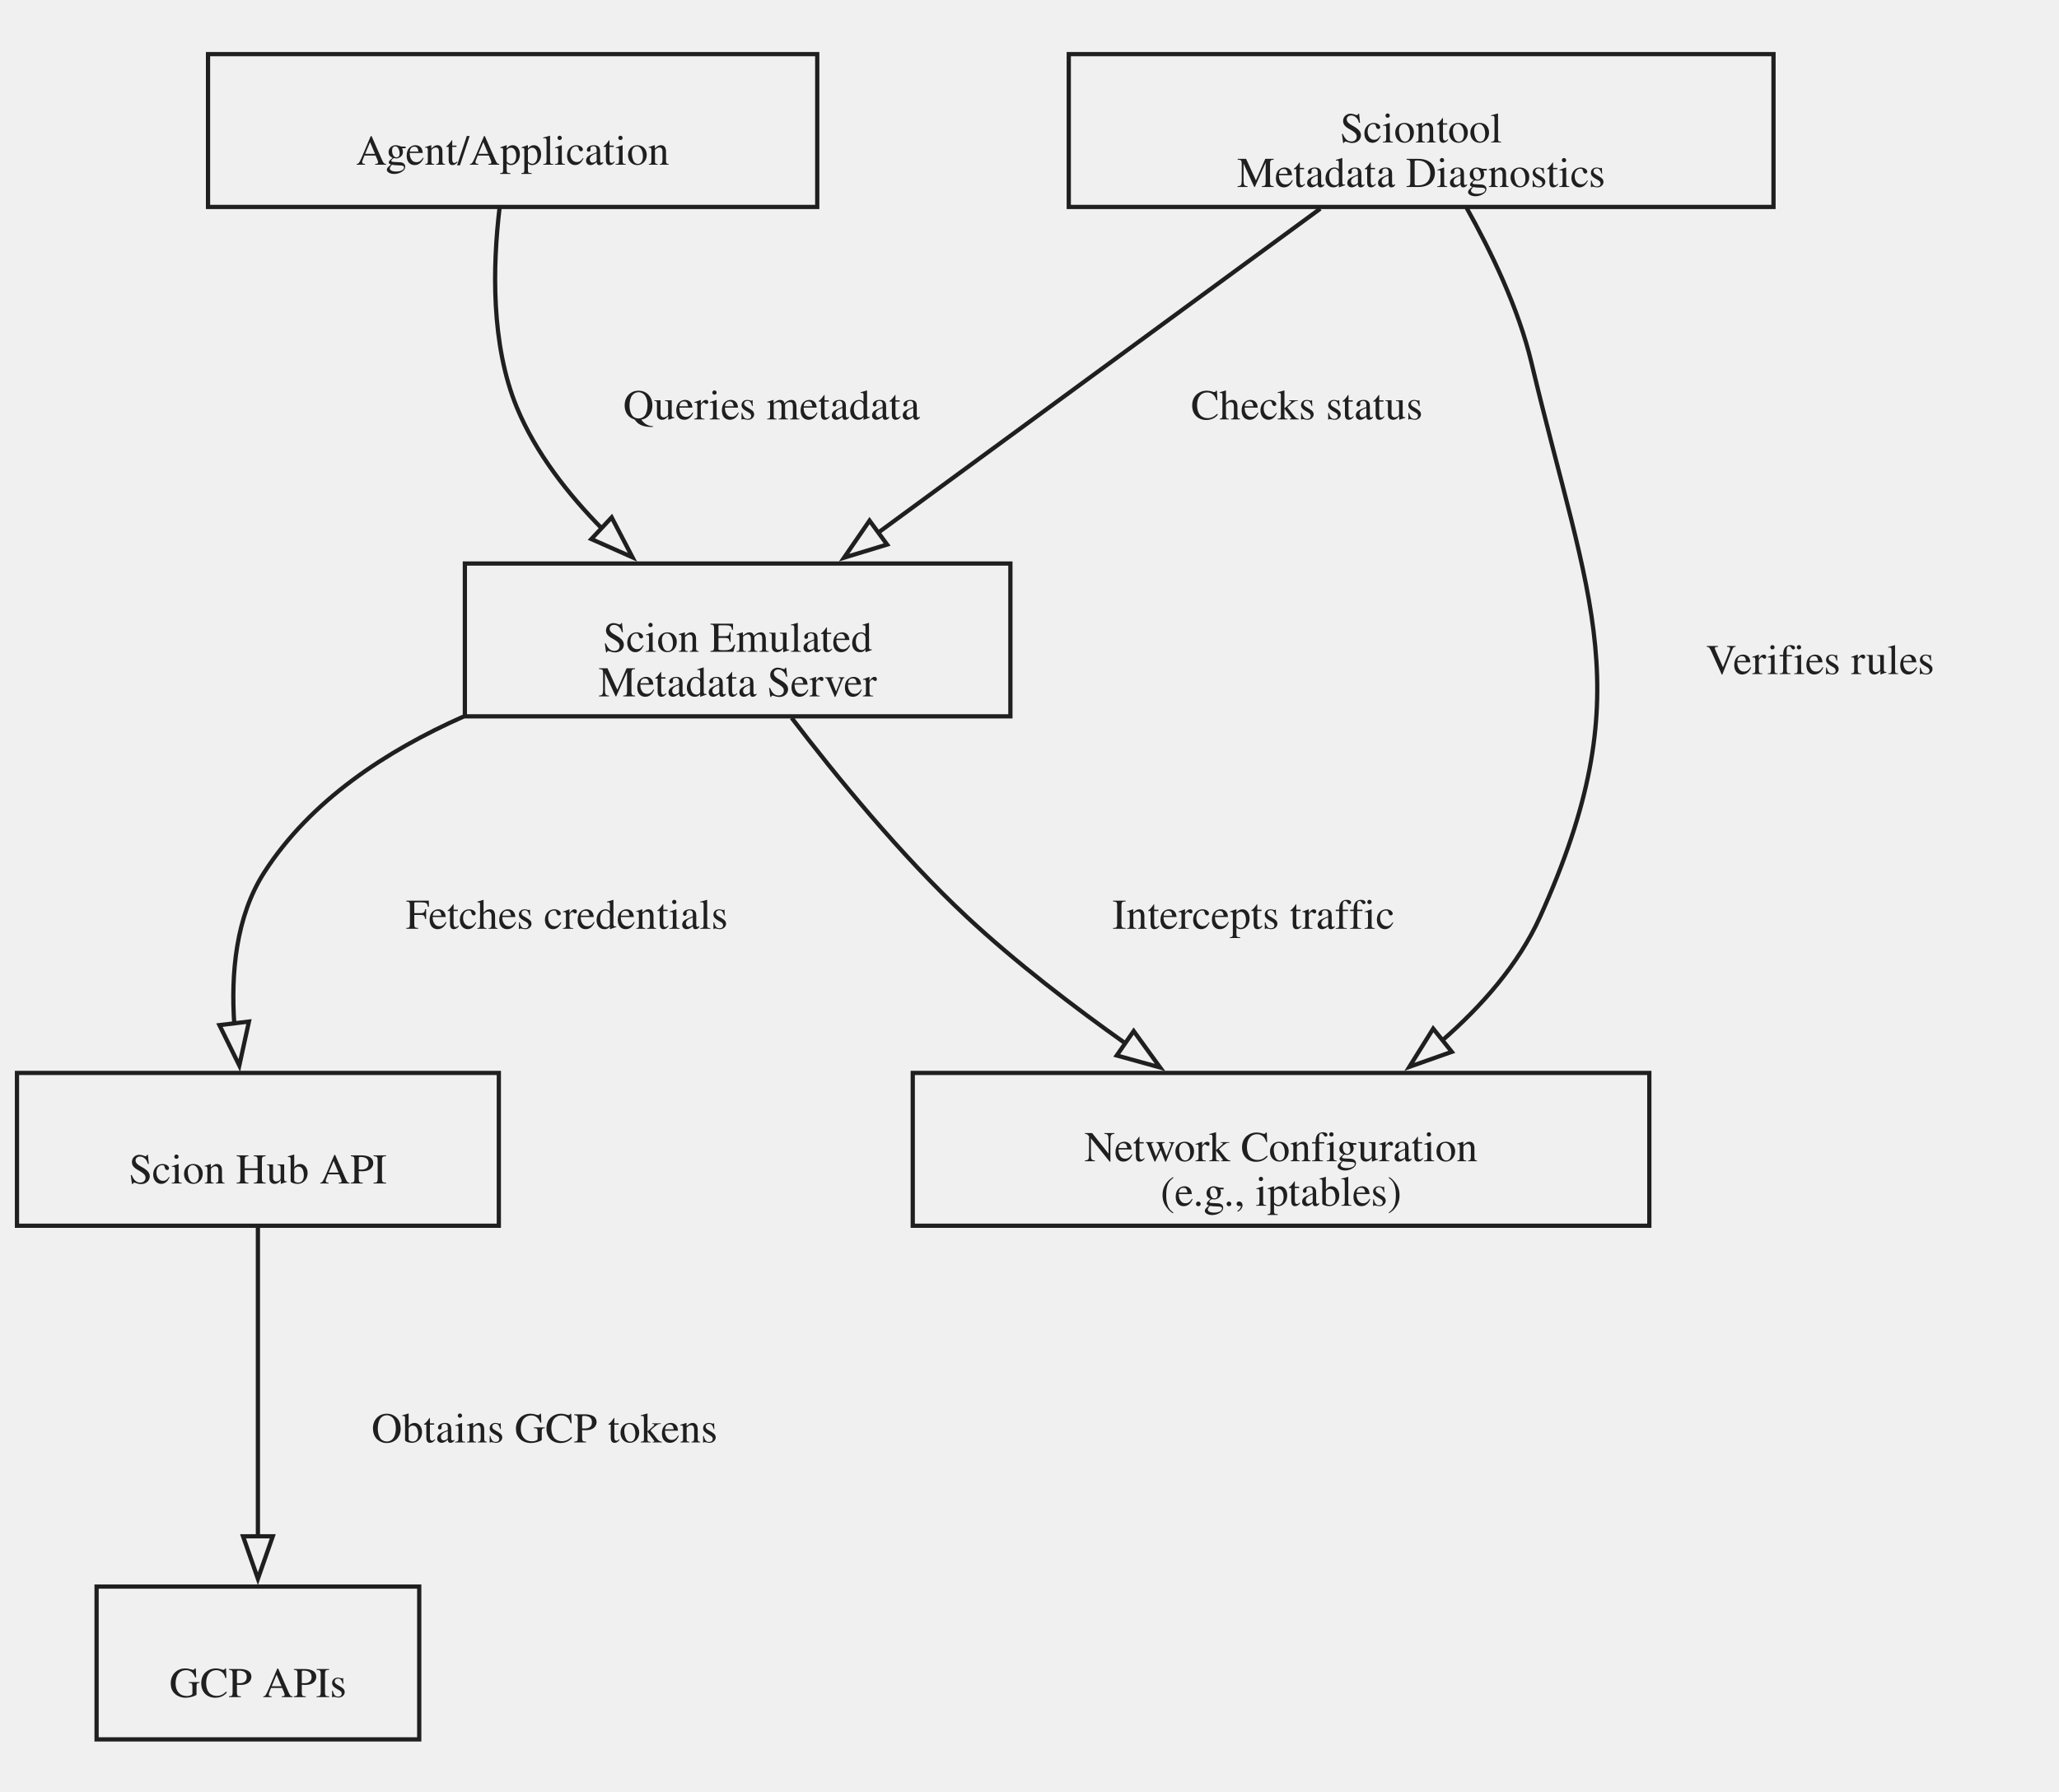
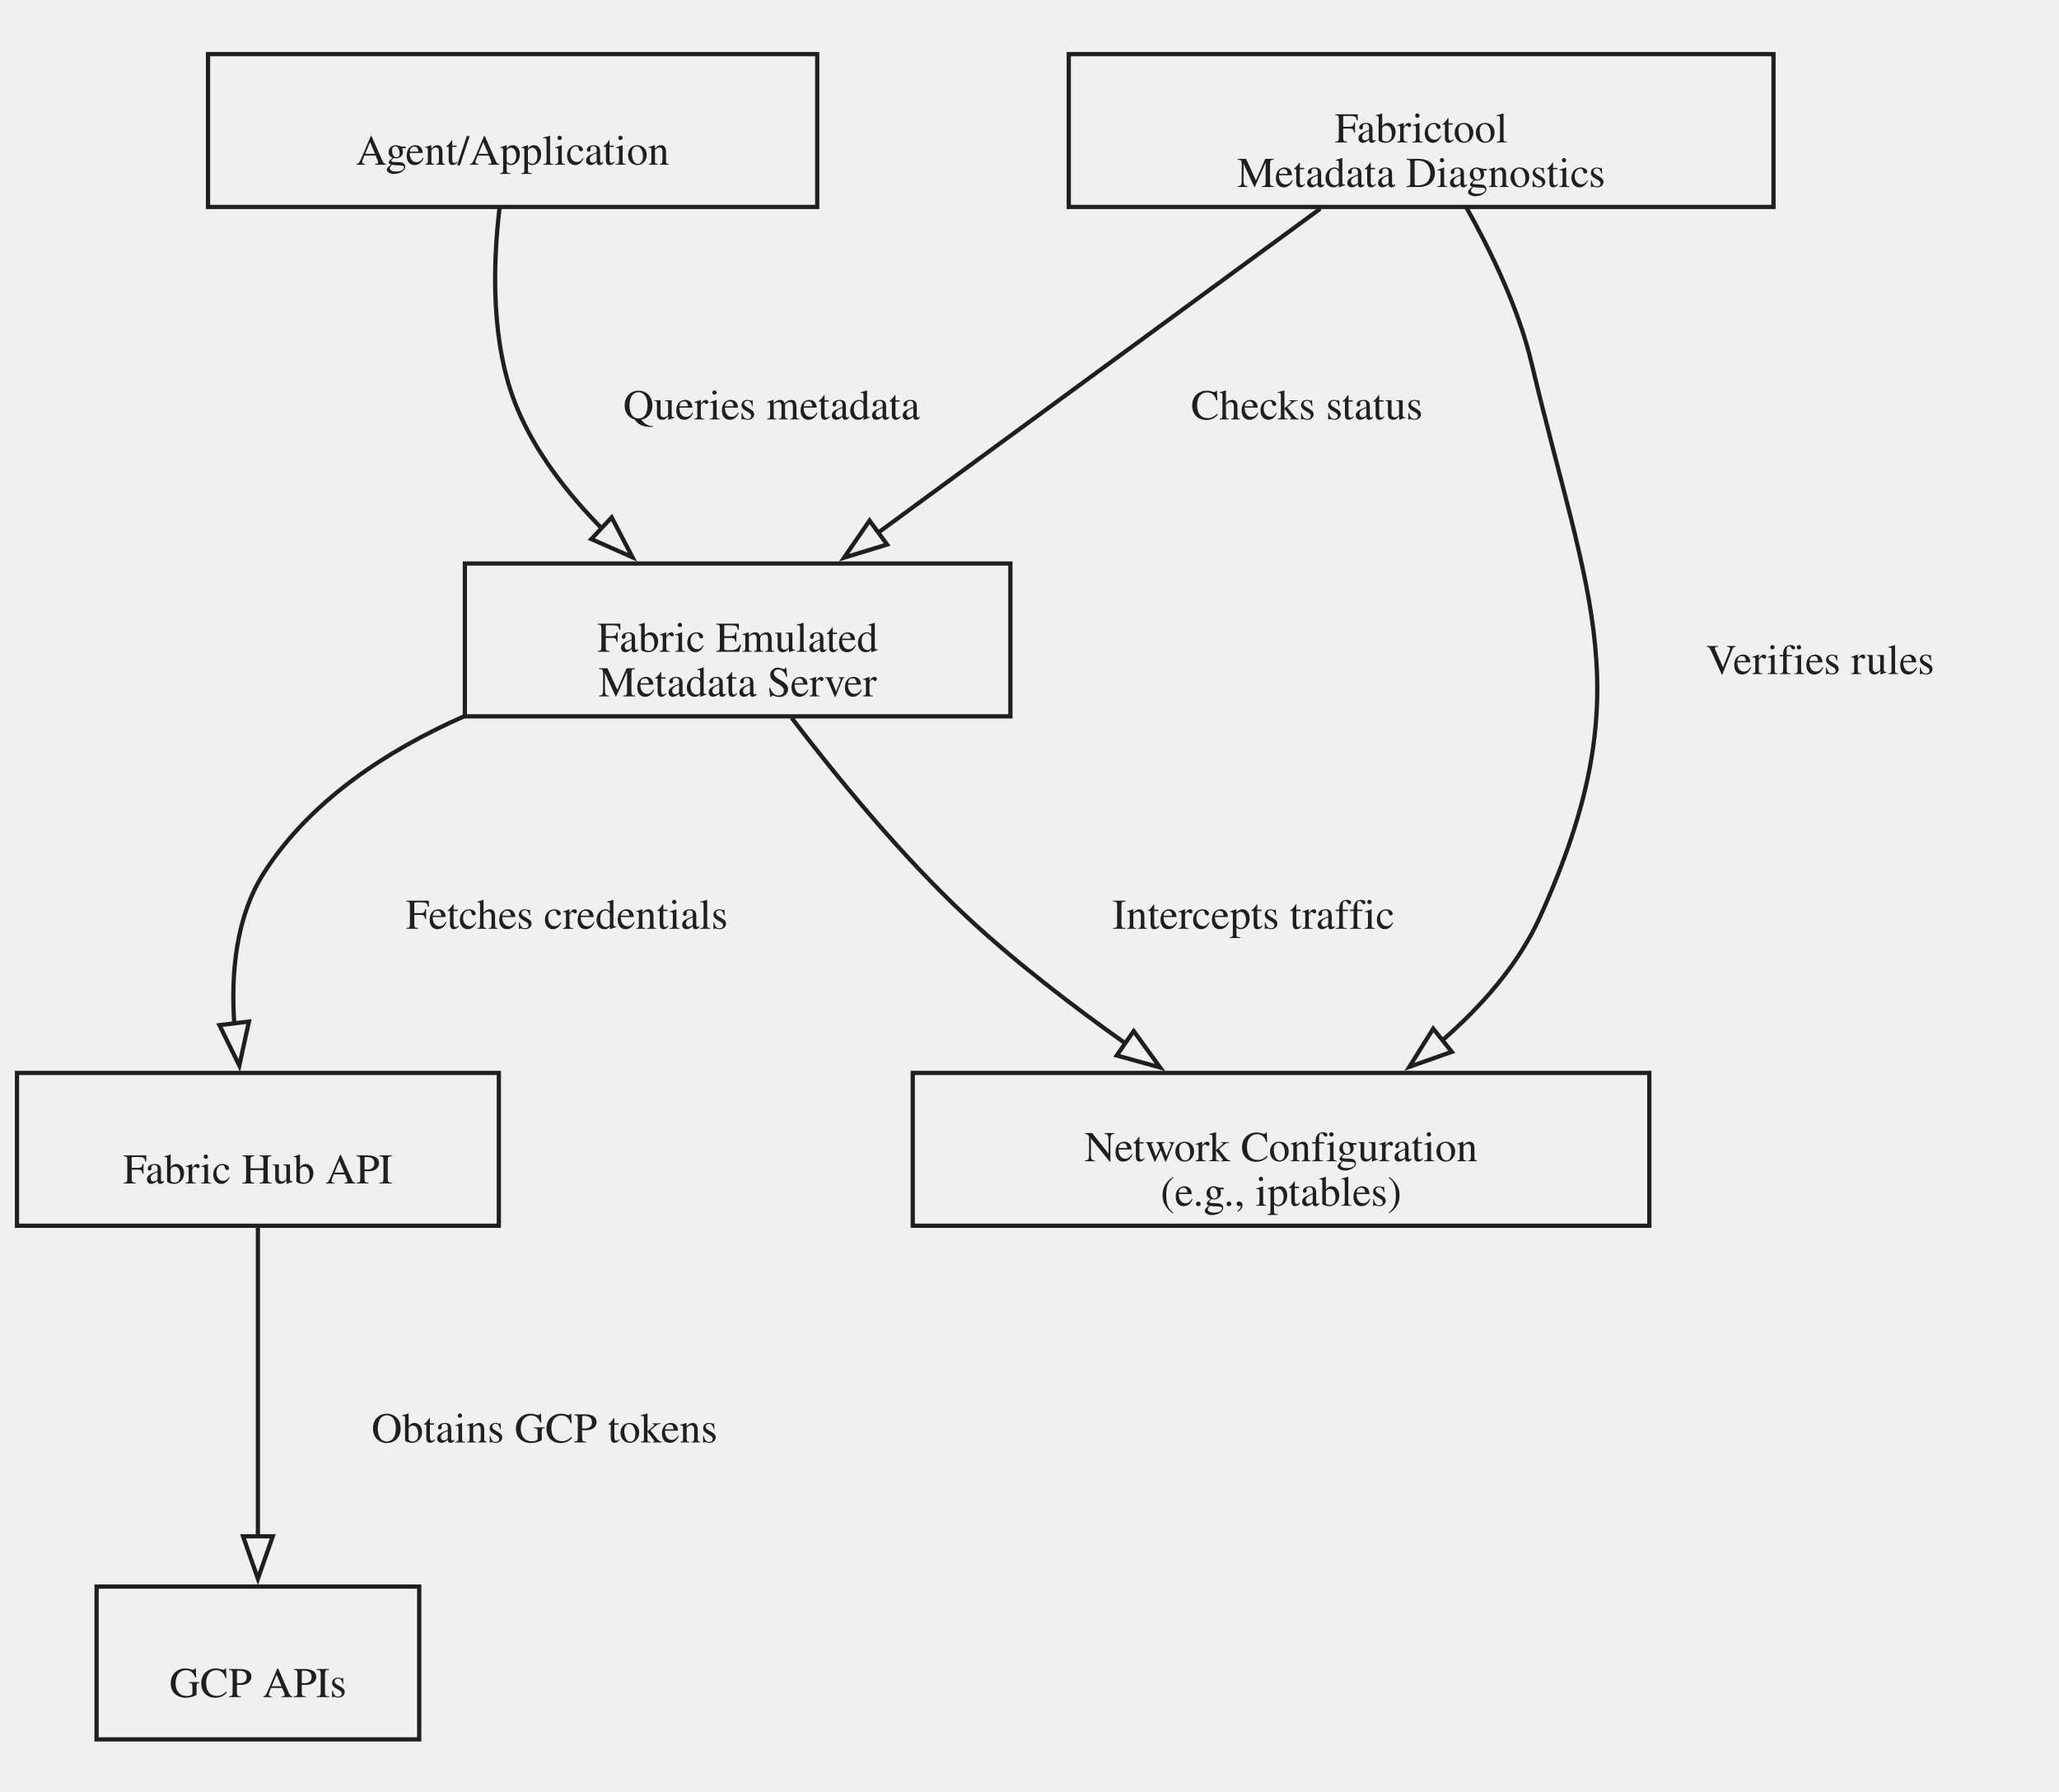
<svg xmlns="http://www.w3.org/2000/svg" width="485pt" height="422pt" viewBox="0.00 0.00 485.00 422.00">
  <style>
  * {
    fill: transparent !important;
    stroke: #1f1f1f !important;
    stroke-width: 1 !important;
  }
  polygon:not(.cluster *, .node *, .edge *, text) {
    stroke: transparent !important;
  }
  text {
    font-size: 10px !important;
    font-family: monospace !important;
    fill: #1f1f1f !important;
    stroke: transparent !important;
    transform: translateY(-0.5em);
  }
</style>
  <g id="graph0" class="graph" transform="scale(1 1) rotate(0) translate(4 417.75)">
    <polygon fill="white" stroke="none" points="-4,4 -4,-417.75 481.24,-417.75 481.24,4 -4,4" />
    <g id="node1" class="node">
      <polygon fill="lightblue" stroke="black" points="188.5,-405 45,-405 45,-369 188.5,-369 188.5,-405" />
      <text xml:space="preserve" text-anchor="middle" x="116.75" y="-378.95" font-family="Times,serif" font-size="14.00">Agent/Application</text>
    </g>
    <g id="node2" class="node">
      <polygon fill="lightblue" stroke="black" points="234,-285 105.5,-285 105.5,-249 234,-249 234,-285" />
-       <text xml:space="preserve" text-anchor="middle" x="169.75" y="-264.2" font-family="Times,serif" font-size="14.00">Scion Emulated</text>
+       <text xml:space="preserve" text-anchor="middle" x="169.75" y="-264.2" font-family="Times,serif" font-size="14.00">Fabric Emulated</text>
      <text xml:space="preserve" text-anchor="middle" x="169.75" y="-253.7" font-family="Times,serif" font-size="14.00">Metadata Server</text>
    </g>
    <g id="edge1" class="edge">
      <path fill="none" stroke="black" d="M113.66,-368.67C112.07,-355.32 111.57,-336.7 117.75,-321.75 122.18,-311.04 129.84,-301.27 137.94,-293.08" />
      <polygon fill="black" stroke="black" points="140.08,-295.87 144.98,-286.47 135.29,-290.76 140.08,-295.87" />
      <text xml:space="preserve" text-anchor="middle" x="177.75" y="-318.95" font-family="Times,serif" font-size="14.00">Queries metadata</text>
    </g>
    <g id="node3" class="node">
      <polygon fill="lightblue" stroke="black" points="113.5,-165 0,-165 0,-129 113.5,-129 113.5,-165" />
-       <text xml:space="preserve" text-anchor="middle" x="56.75" y="-138.95" font-family="Times,serif" font-size="14.00">Scion Hub API</text>
+       <text xml:space="preserve" text-anchor="middle" x="56.75" y="-138.95" font-family="Times,serif" font-size="14.00">Fabric Hub API</text>
    </g>
    <g id="edge2" class="edge">
      <path fill="none" stroke="black" d="M105.16,-248.94C86.94,-240.86 69.13,-229.14 58.25,-212.25 51.54,-201.84 50.37,-188.38 51.19,-176.47" />
      <polygon fill="black" stroke="black" points="54.64,-177.1 52.37,-166.75 47.69,-176.26 54.64,-177.1" />
      <text xml:space="preserve" text-anchor="middle" x="129.5" y="-198.95" font-family="Times,serif" font-size="14.00">Fetches credentials</text>
    </g>
    <g id="node6" class="node">
      <polygon fill="lightblue" stroke="black" points="384.5,-165 211,-165 211,-129 384.5,-129 384.5,-165" />
      <text xml:space="preserve" text-anchor="middle" x="297.75" y="-144.2" font-family="Times,serif" font-size="14.00">Network Configuration</text>
      <text xml:space="preserve" text-anchor="middle" x="297.75" y="-133.7" font-family="Times,serif" font-size="14.00">(e.g., iptables)</text>
    </g>
    <g id="edge6" class="edge">
      <path fill="none" stroke="black" d="M182.47,-248.64C192.81,-235.11 208.18,-216.25 223.75,-201.75 235.23,-191.05 248.87,-180.61 261.3,-171.81" />
      <polygon fill="black" stroke="black" points="263.04,-174.86 269.26,-166.29 259.05,-169.11 263.04,-174.86" />
      <text xml:space="preserve" text-anchor="middle" x="291.25" y="-198.95" font-family="Times,serif" font-size="14.00">Intercepts traffic</text>
    </g>
    <g id="node4" class="node">
      <polygon fill="lightblue" stroke="black" points="94.75,-44 18.75,-44 18.75,-8 94.75,-8 94.75,-44" />
      <text xml:space="preserve" text-anchor="middle" x="56.75" y="-17.95" font-family="Times,serif" font-size="14.00">GCP APIs</text>
    </g>
    <g id="edge3" class="edge">
      <path fill="none" stroke="black" d="M56.75,-128.7C56.75,-109.57 56.75,-78.46 56.75,-55.68" />
      <polygon fill="black" stroke="black" points="60.25,-55.84 56.75,-45.84 53.25,-55.84 60.25,-55.84" />
      <text xml:space="preserve" text-anchor="middle" x="124.25" y="-77.95" font-family="Times,serif" font-size="14.00">Obtains GCP tokens</text>
    </g>
    <g id="node5" class="node">
      <polygon fill="lightblue" stroke="black" points="413.75,-405 247.75,-405 247.75,-369 413.75,-369 413.75,-405" />
-       <text xml:space="preserve" text-anchor="middle" x="330.75" y="-384.2" font-family="Times,serif" font-size="14.00">Sciontool</text>
+       <text xml:space="preserve" text-anchor="middle" x="330.75" y="-384.2" font-family="Times,serif" font-size="14.00">Fabrictool</text>
      <text xml:space="preserve" text-anchor="middle" x="330.75" y="-373.7" font-family="Times,serif" font-size="14.00">Metadata Diagnostics</text>
    </g>
    <g id="edge4" class="edge">
      <path fill="none" stroke="black" d="M306.99,-368.59C279.41,-348.37 233.73,-314.89 202.72,-292.17" />
      <polygon fill="black" stroke="black" points="204.96,-289.47 194.82,-286.38 200.82,-295.11 204.96,-289.47" />
      <text xml:space="preserve" text-anchor="middle" x="303.83" y="-318.95" font-family="Times,serif" font-size="14.00">Checks status</text>
    </g>
    <g id="edge5" class="edge">
      <path fill="none" stroke="black" d="M341.45,-368.81C347.18,-358.6 353.68,-345.16 356.75,-332.25 370.18,-275.82 382.63,-254.61 358.75,-201.75 353.69,-190.54 345,-180.73 335.75,-172.67" />
      <polygon fill="black" stroke="black" points="337.97,-169.97 327.98,-166.44 333.59,-175.43 337.97,-169.97" />
      <text xml:space="preserve" text-anchor="middle" x="424.74" y="-258.95" font-family="Times,serif" font-size="14.00">Verifies rules</text>
    </g>
  </g>
</svg>
